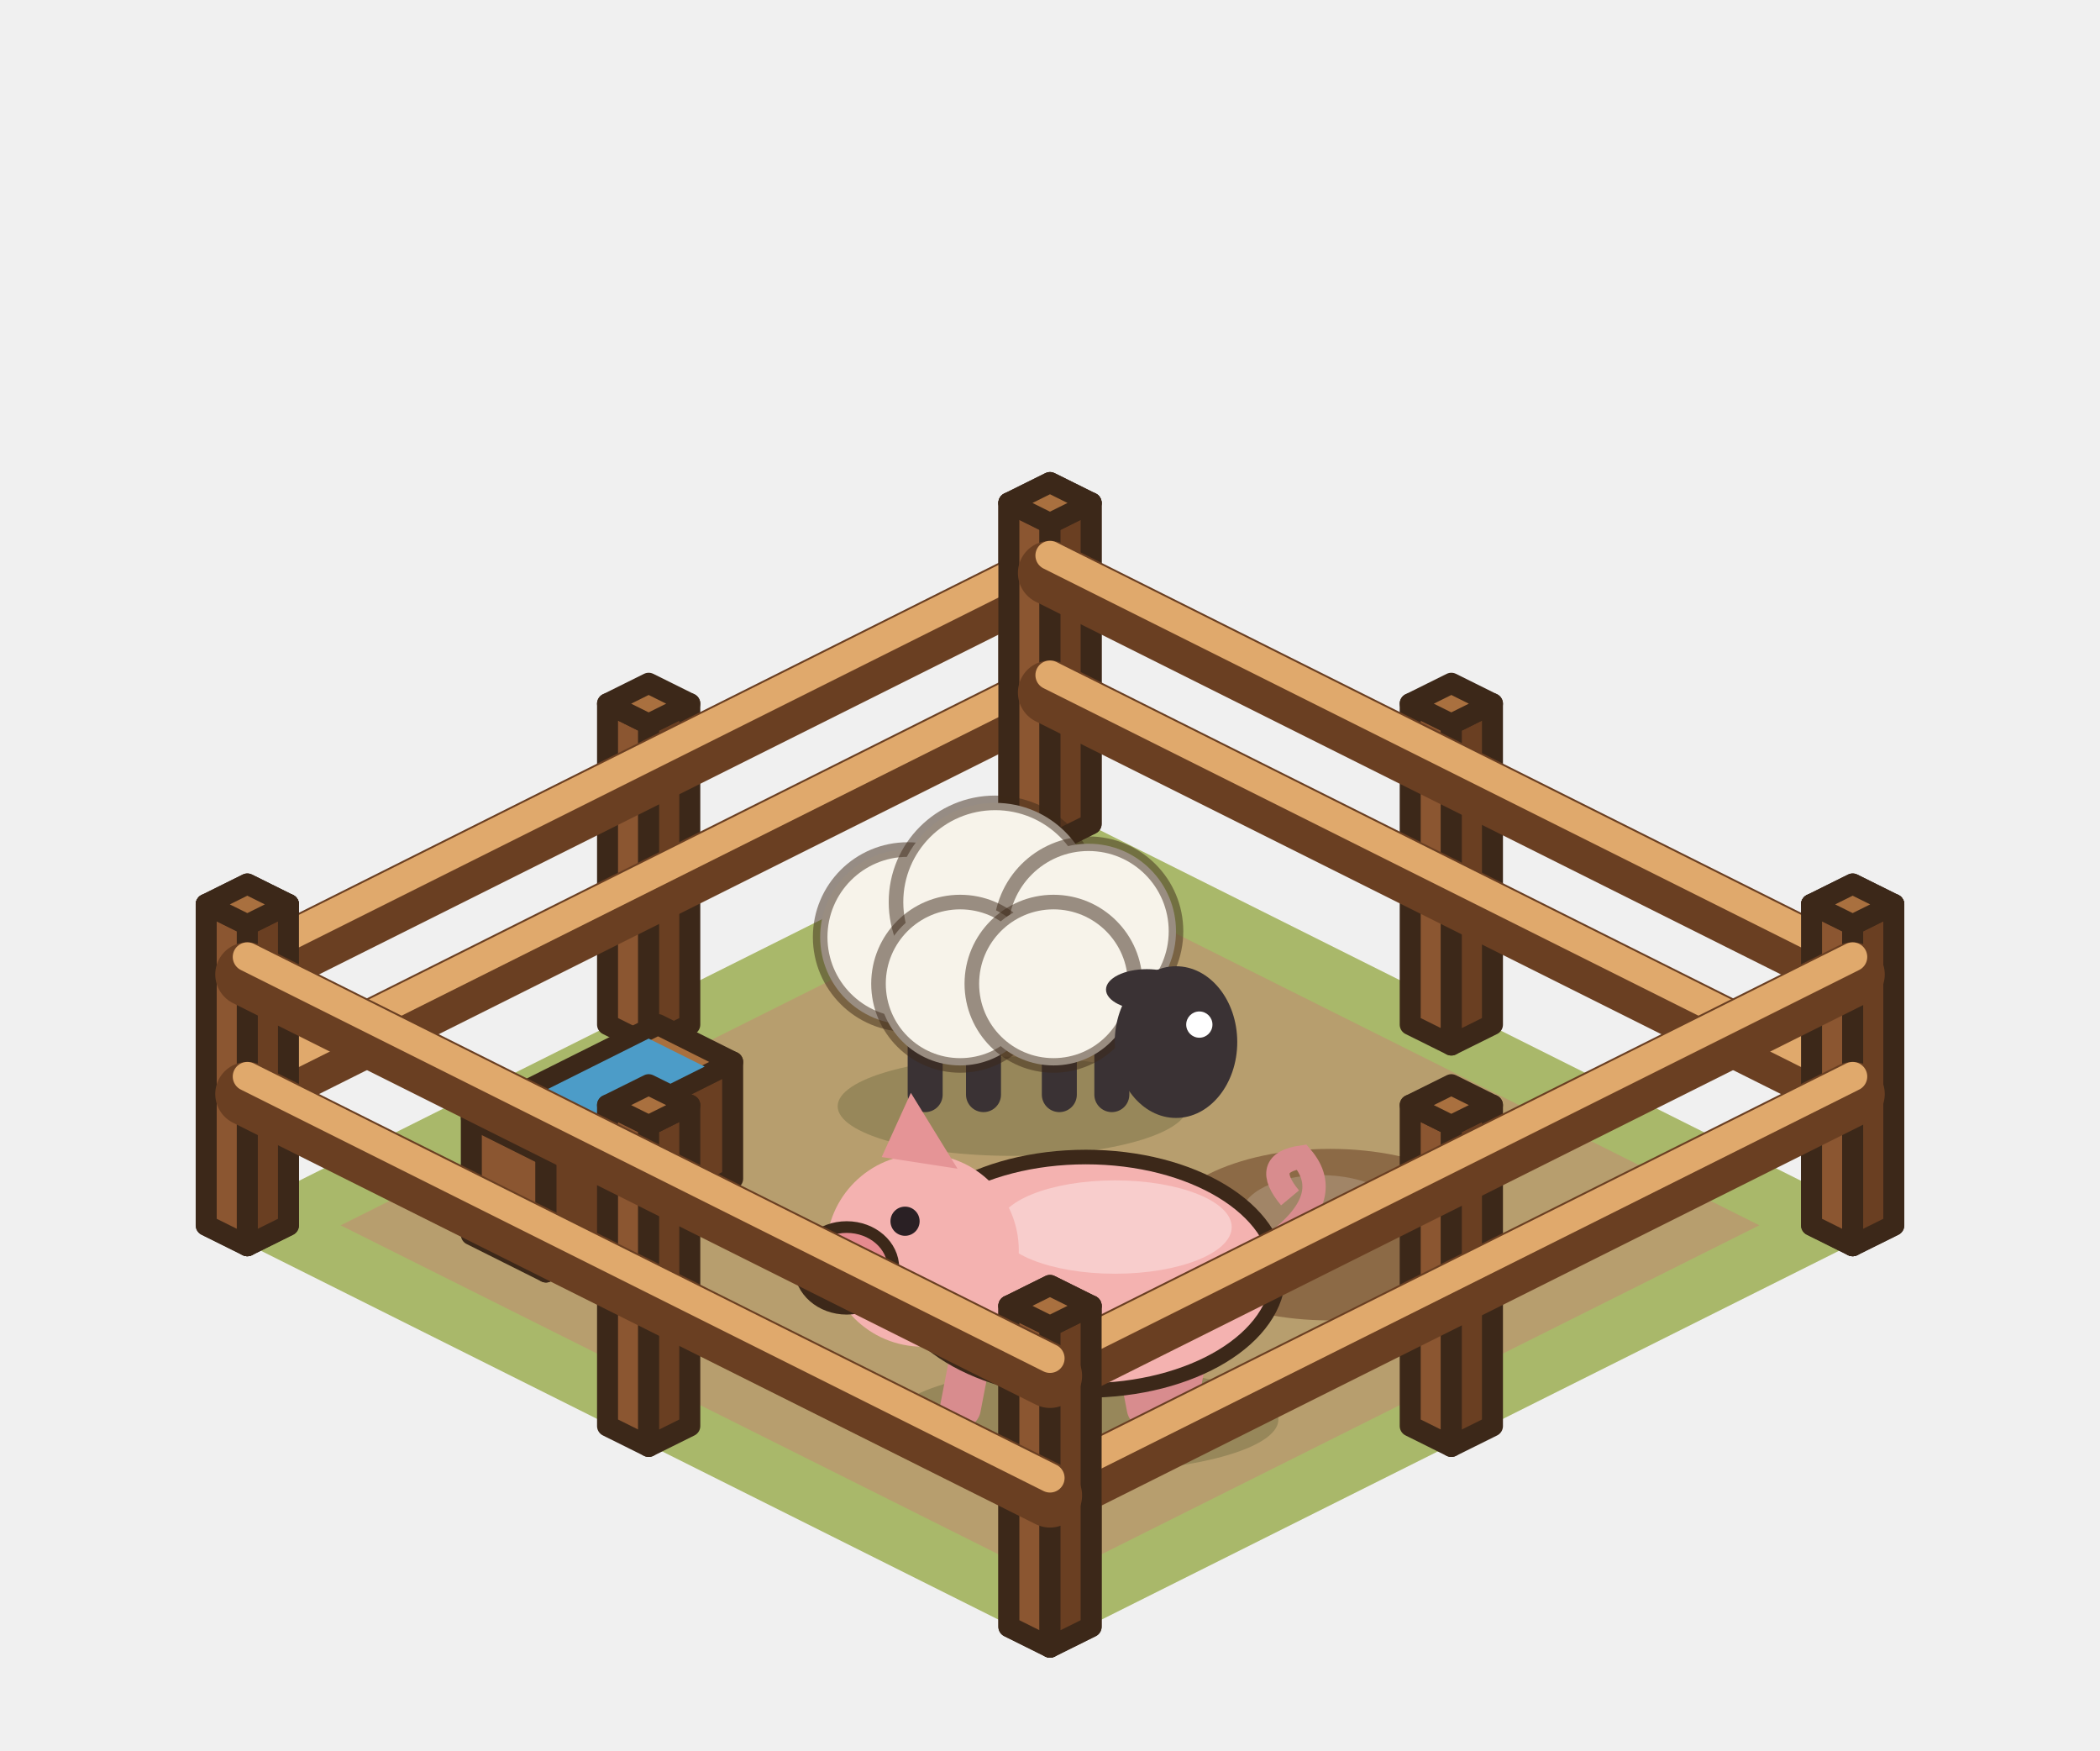
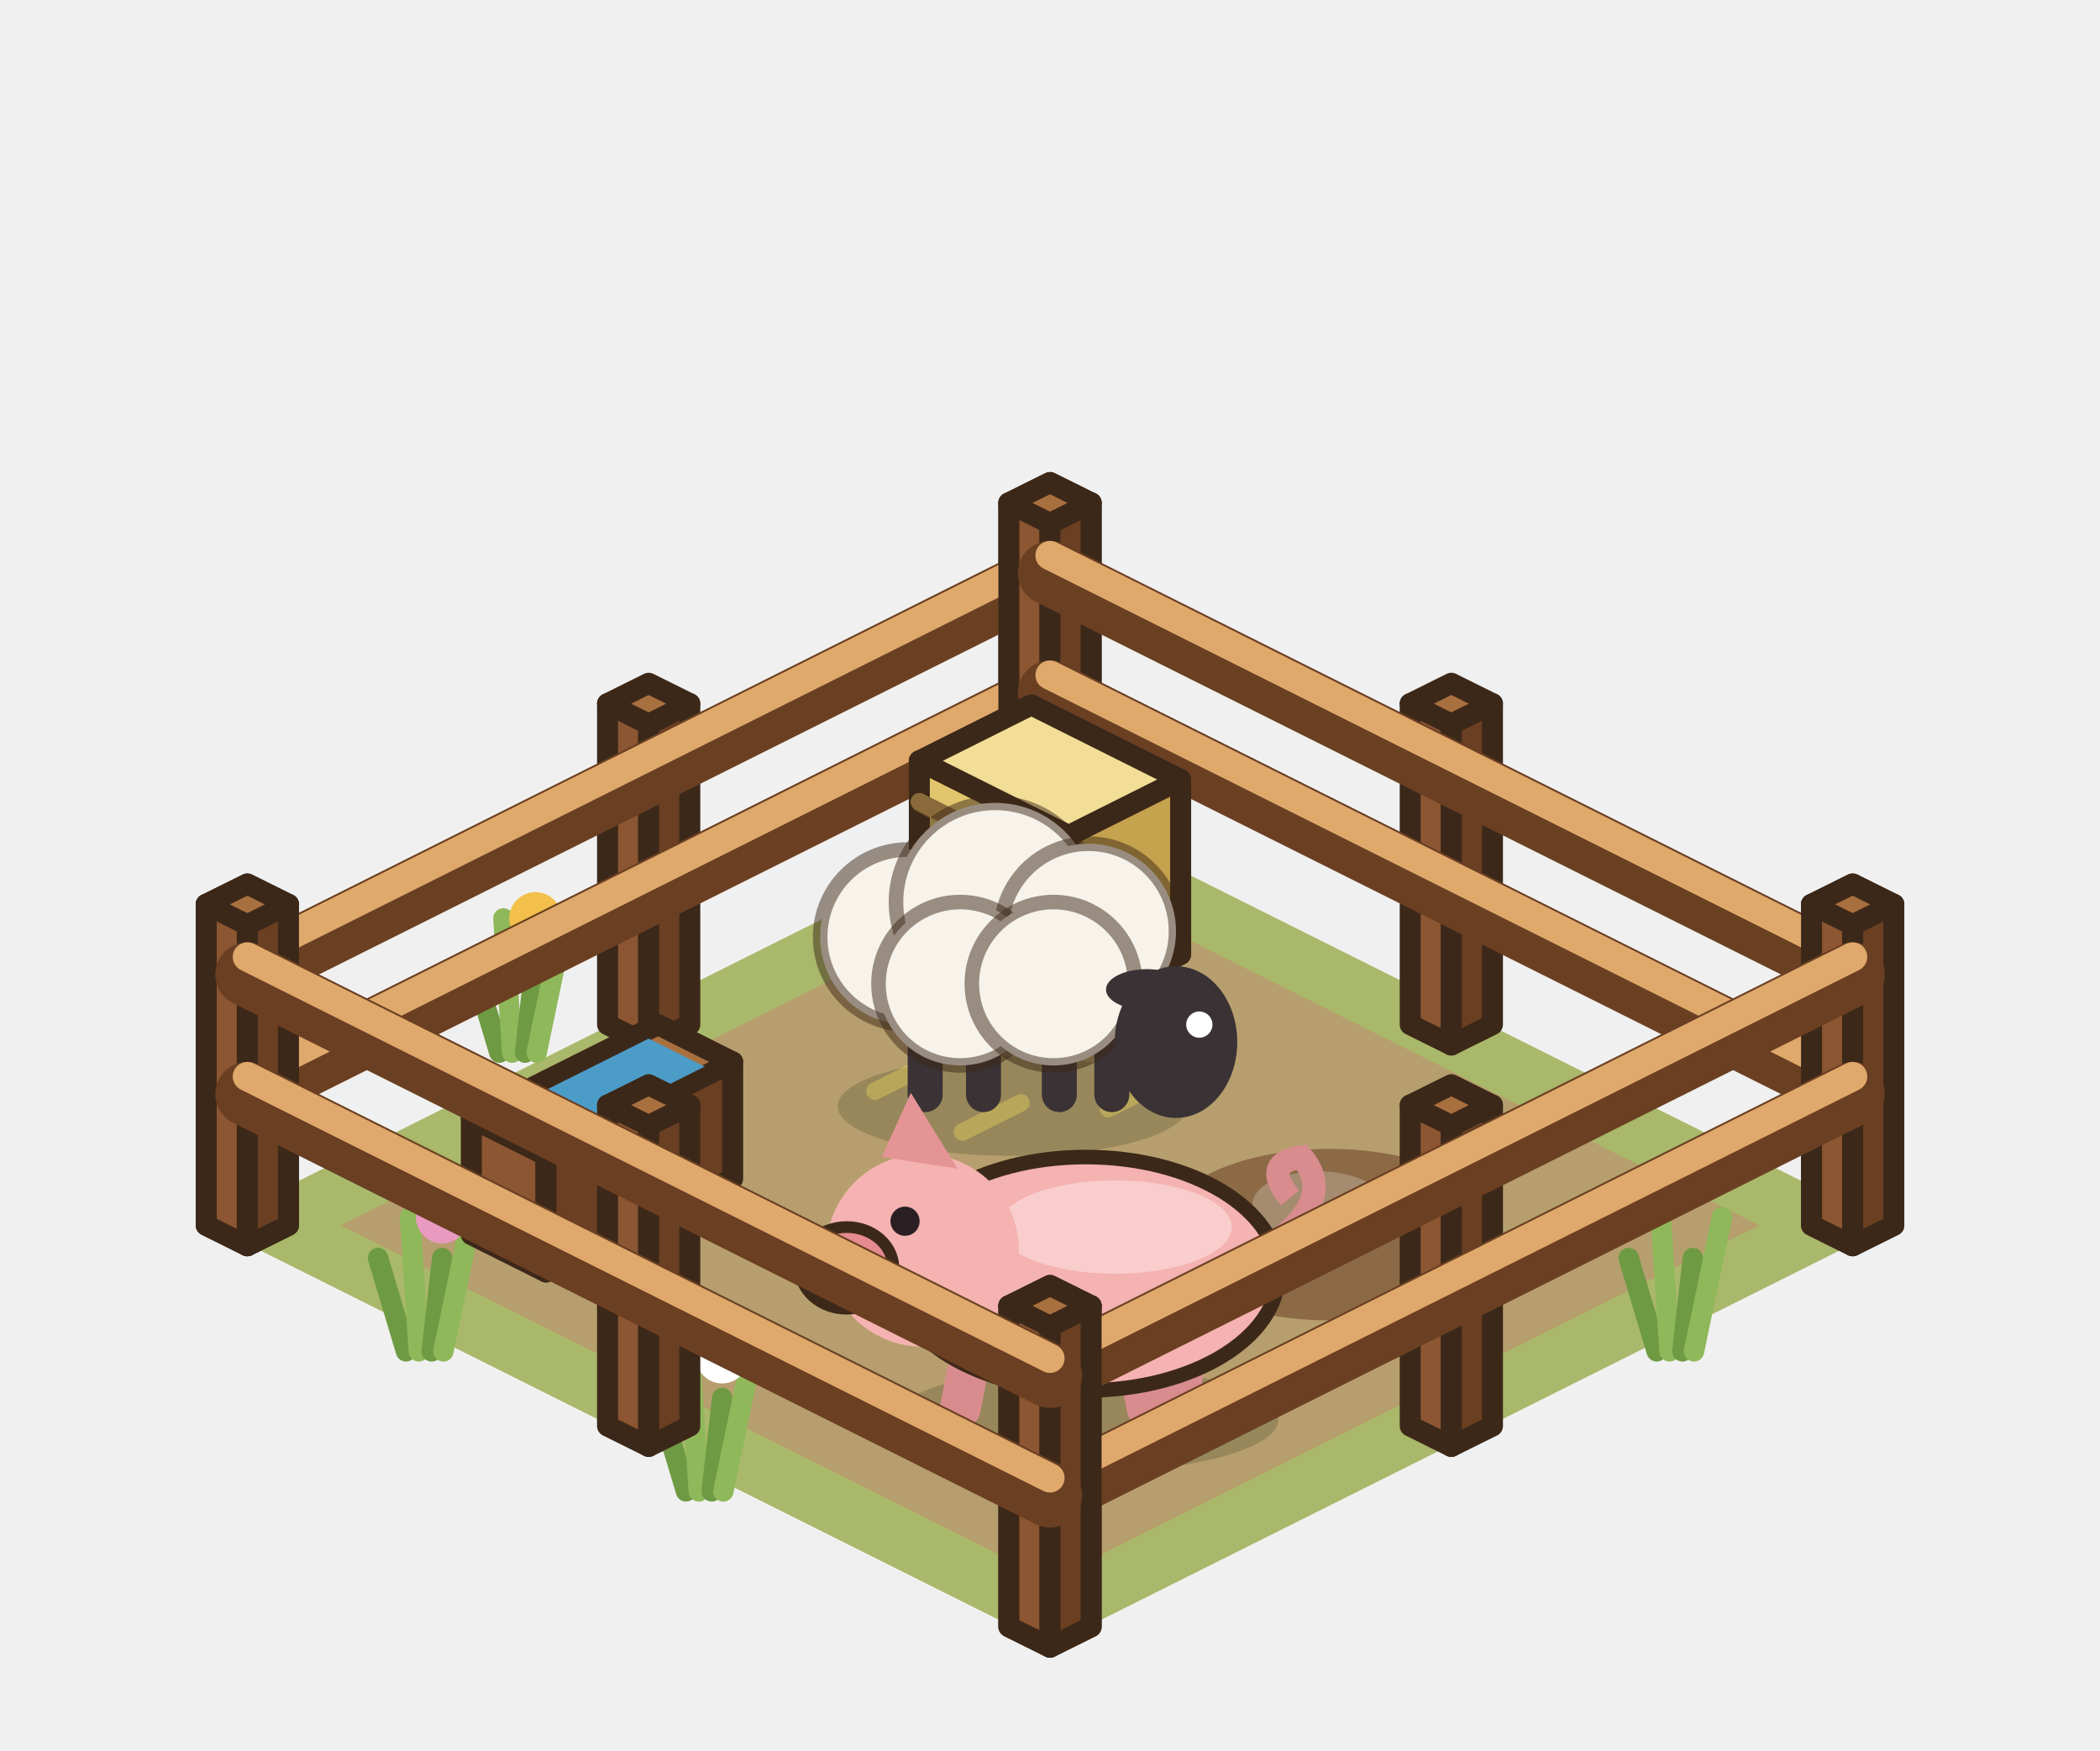
<svg xmlns="http://www.w3.org/2000/svg" width="90" height="75" viewBox="-45 -52.5 90 75">
  <g transform="scale(1.25)">
    <polygon points="0,-14.4 28.8,0 0,14.4 -28.8,0" fill="#A9B86A" />
    <polygon points="0,-12.16 24.32,0 0,12.16 -24.32,0" fill="#B79E6E" />
+     <line x1="-18.88" y1="-5.92" x2="-19.84" y2="-9.12" stroke="#6F9A44" stroke-width="0.7" stroke-linecap="round" />
+     <line x1="-18.44" y1="-5.92" x2="-18.74" y2="-10.52" stroke="#8FB85A" stroke-width="0.7" stroke-linecap="round" />
+     <line x1="-18" y1="-5.92" x2="-17.64" y2="-9.12" stroke="#6F9A44" stroke-width="0.7" stroke-linecap="round" />
+     <line x1="-17.6" y1="-5.92" x2="-16.64" y2="-10.52" stroke="#8FB85A" stroke-width="0.7" stroke-linecap="round" />
+     <circle cx="-17.64" cy="-10.52" r="0.9" fill="#F2C04B" />
+     <line x1="-12.48" y1="9.12" x2="-13.44" y2="5.92" stroke="#6F9A44" stroke-width="0.7" stroke-linecap="round" />
+     <line x1="-12.04" y1="9.12" x2="-12.34" y2="4.52" stroke="#8FB85A" stroke-width="0.7" stroke-linecap="round" />
+     <line x1="-11.6" y1="9.12" x2="-11.24" y2="5.92" stroke="#6F9A44" stroke-width="0.7" stroke-linecap="round" />
+     <line x1="-11.2" y1="9.12" x2="-10.24" y2="4.52" stroke="#8FB85A" stroke-width="0.7" stroke-linecap="round" />
+     <circle cx="-11.24" cy="4.52" r="0.9" fill="#FFFFFF" />
+     <line x1="20.8" y1="4.32" x2="19.84" y2="1.12" stroke="#6F9A44" stroke-width="0.7" stroke-linecap="round" />
+     <line x1="21.24" y1="4.32" x2="20.94" y2="-0.28" stroke="#8FB85A" stroke-width="0.7" stroke-linecap="round" />
+     <line x1="21.68" y1="4.32" x2="22.04" y2="1.12" stroke="#6F9A44" stroke-width="0.7" stroke-linecap="round" />
+     <line x1="22.08" y1="4.32" x2="23.04" y2="-0.28" stroke="#8FB85A" stroke-width="0.7" stroke-linecap="round" />
+     <line x1="-22.08" y1="4.32" x2="-23.04" y2="1.12" stroke="#6F9A44" stroke-width="0.7" stroke-linecap="round" />
+     <line x1="-21.64" y1="4.32" x2="-21.94" y2="-0.28" stroke="#8FB85A" stroke-width="0.7" stroke-linecap="round" />
+     <line x1="-21.2" y1="4.32" x2="-20.84" y2="1.12" stroke="#6F9A44" stroke-width="0.7" stroke-linecap="round" />
+     <line x1="-20.8" y1="4.32" x2="-19.84" y2="-0.28" stroke="#8FB85A" stroke-width="0.7" stroke-linecap="round" />
+     <circle cx="-20.84" cy="-0.28" r="0.9" fill="#E89AC0" />
    <polygon points="-28.93,0 -27.52,0.7 -27.52,-10.3 -28.93,-11" fill="#8B5631" stroke="#3C2819" stroke-width="0.72" stroke-linejoin="round" />
    <polygon points="-26.11,0 -27.52,0.7 -27.52,-10.3 -26.11,-11" fill="#6A3F22" stroke="#3C2819" stroke-width="0.72" stroke-linejoin="round" />
    <polygon points="-27.52,-11.7 -26.11,-11 -27.52,-10.3 -28.93,-11" fill="#A9703F" stroke="#3C2819" stroke-width="0.72" stroke-linejoin="round" />
    <polygon points="-15.17,-6.88 -13.76,-6.18 -13.76,-17.18 -15.17,-17.88" fill="#8B5631" stroke="#3C2819" stroke-width="0.72" stroke-linejoin="round" />
    <polygon points="-12.35,-6.88 -13.76,-6.18 -13.76,-17.18 -12.35,-17.88" fill="#6A3F22" stroke="#3C2819" stroke-width="0.72" stroke-linejoin="round" />
    <polygon points="-13.76,-18.58 -12.35,-17.88 -13.76,-17.18 -15.17,-17.88" fill="#A9703F" stroke="#3C2819" stroke-width="0.72" stroke-linejoin="round" />
    <polygon points="-1.41,-13.76 0,-13.06 0,-24.06 -1.41,-24.76" fill="#8B5631" stroke="#3C2819" stroke-width="0.72" stroke-linejoin="round" />
    <polygon points="1.41,-13.76 0,-13.06 0,-24.06 1.41,-24.76" fill="#6A3F22" stroke="#3C2819" stroke-width="0.72" stroke-linejoin="round" />
    <polygon points="0,-25.46 1.41,-24.76 0,-24.06 -1.41,-24.76" fill="#A9703F" stroke="#3C2819" stroke-width="0.72" stroke-linejoin="round" />
    <line x1="-27.52" y1="-4.5" x2="0" y2="-18.26" stroke="#6A3F22" stroke-width="2.2" stroke-linecap="round" />
    <line x1="-27.52" y1="-5.1" x2="0" y2="-18.86" stroke="#E0A96C" stroke-width="1" stroke-linecap="round" />
    <line x1="-27.52" y1="-8.6" x2="0" y2="-22.36" stroke="#6A3F22" stroke-width="2.2" stroke-linecap="round" />
    <line x1="-27.52" y1="-9.2" x2="0" y2="-22.96" stroke="#E0A96C" stroke-width="1" stroke-linecap="round" />
    <polygon points="-1.41,-13.76 0,-13.06 0,-24.06 -1.41,-24.76" fill="#8B5631" stroke="#3C2819" stroke-width="0.72" stroke-linejoin="round" />
    <polygon points="1.41,-13.76 0,-13.06 0,-24.06 1.41,-24.76" fill="#6A3F22" stroke="#3C2819" stroke-width="0.72" stroke-linejoin="round" />
    <polygon points="0,-25.46 1.41,-24.76 0,-24.06 -1.41,-24.76" fill="#A9703F" stroke="#3C2819" stroke-width="0.72" stroke-linejoin="round" />
    <polygon points="12.35,-6.88 13.76,-6.18 13.76,-17.18 12.35,-17.88" fill="#8B5631" stroke="#3C2819" stroke-width="0.72" stroke-linejoin="round" />
    <polygon points="15.17,-6.88 13.76,-6.18 13.76,-17.18 15.17,-17.88" fill="#6A3F22" stroke="#3C2819" stroke-width="0.72" stroke-linejoin="round" />
    <polygon points="13.76,-18.58 15.17,-17.88 13.76,-17.18 12.35,-17.88" fill="#A9703F" stroke="#3C2819" stroke-width="0.72" stroke-linejoin="round" />
    <polygon points="26.11,0 27.52,0.7 27.52,-10.3 26.11,-11" fill="#8B5631" stroke="#3C2819" stroke-width="0.72" stroke-linejoin="round" />
    <polygon points="28.93,0 27.52,0.7 27.52,-10.3 28.93,-11" fill="#6A3F22" stroke="#3C2819" stroke-width="0.72" stroke-linejoin="round" />
    <polygon points="27.52,-11.7 28.93,-11 27.52,-10.3 26.11,-11" fill="#A9703F" stroke="#3C2819" stroke-width="0.72" stroke-linejoin="round" />
    <line x1="0" y1="-18.26" x2="27.52" y2="-4.5" stroke="#6A3F22" stroke-width="2.2" stroke-linecap="round" />
    <line x1="0" y1="-18.86" x2="27.52" y2="-5.1" stroke="#E0A96C" stroke-width="1" stroke-linecap="round" />
    <line x1="0" y1="-22.36" x2="27.52" y2="-8.6" stroke="#6A3F22" stroke-width="2.2" stroke-linecap="round" />
    <line x1="0" y1="-22.96" x2="27.52" y2="-9.2" stroke="#E0A96C" stroke-width="1" stroke-linecap="round" />
+     <polygon points="-4.48,-9.92 0.64,-7.36 0.64,-13.36 -4.48,-15.92" fill="#E2C66E" stroke="#3C2819" stroke-width="0.72" stroke-linejoin="round" />
+     <polygon points="4.48,-9.28 0.64,-7.36 0.64,-13.36 4.48,-15.28" fill="#C4A24E" stroke="#3C2819" stroke-width="0.72" stroke-linejoin="round" />
+     <polygon points="-0.64,-17.84 4.48,-15.28 0.64,-13.36 -4.48,-15.92" fill="#F3DE97" stroke="#3C2819" stroke-width="0.72" stroke-linejoin="round" />
+     <line x1="-4.48" y1="-11.42" x2="0.64" y2="-8.86" stroke="rgba(160,120,50,.5)" stroke-width="0.5" stroke-linecap="round" />
+     <line x1="-4.48" y1="-12.92" x2="0.64" y2="-10.36" stroke="rgba(160,120,50,.5)" stroke-width="0.5" stroke-linecap="round" />
+     <line x1="-4.48" y1="-14.42" x2="0.64" y2="-11.86" stroke="rgba(160,120,50,.5)" stroke-width="0.5" stroke-linecap="round" />
+     <line x1="-4.48" y1="-11.92" x2="0.64" y2="-9.36" stroke="#8A6A3A" stroke-width="0.6" stroke-linecap="round" />
+     <line x1="-4.48" y1="-14.52" x2="0.64" y2="-11.96" stroke="#8A6A3A" stroke-width="0.6" stroke-linecap="round" />
+     <line x1="-6" y1="-4.6" x2="-4" y2="-5.6" stroke="#E2C66E" stroke-width="0.6" stroke-linecap="round" />
+     <line x1="-3" y1="-3.2" x2="-1" y2="-4.2" stroke="#E2C66E" stroke-width="0.6" stroke-linecap="round" />
+     <line x1="2" y1="-4" x2="4" y2="-5" stroke="#E2C66E" stroke-width="0.6" stroke-linecap="round" />
    <ellipse cx="9.6" cy="0.32" rx="5.88" ry="2.94" fill="#8C6A46" />
-     <ellipse cx="9.28" cy="-0.36" rx="2.72" ry="1.36" fill="rgba(255,255,255,.18)" />
+     <ellipse cx="9.2" cy="-0.72" rx="2.26" ry="1.13" fill="rgba(255,255,255,.22)" />
+     <circle cx="1.92" cy="-0.32" r="0.8" fill="#8C6A46" />
+     <circle cx="11.52" cy="3.84" r="0.8" fill="#8C6A46" />
+     <circle cx="6.4" cy="3.2" r="0.8" fill="#8C6A46" />
    <polygon points="-19.84,0.32 -17.28,1.6 -17.28,-2.4 -19.84,-3.68" fill="#8B5631" stroke="#3C2819" stroke-width="0.72" stroke-linejoin="round" />
    <polygon points="-10.88,-1.6 -17.28,1.6 -17.28,-2.4 -10.88,-5.6" fill="#6A3F22" stroke="#3C2819" stroke-width="0.72" stroke-linejoin="round" />
    <polygon points="-13.44,-6.88 -10.88,-5.6 -17.28,-2.4 -19.84,-3.68" fill="#A9703F" stroke="#3C2819" stroke-width="0.72" stroke-linejoin="round" />
    <polygon points="-13.76,-6.4 -11.84,-5.44 -16.96,-2.88 -18.88,-3.84" fill="#4C9CC8" />
    <ellipse cx="-1.28" cy="-4.08" rx="6" ry="1.7" fill="rgba(40,55,20,.22)" />
    <line x1="-4.28" y1="-6.88" x2="-4.28" y2="-4.48" stroke="#3A3234" stroke-width="1.2" stroke-linecap="round" />
    <line x1="-2.28" y1="-6.88" x2="-2.28" y2="-4.48" stroke="#3A3234" stroke-width="1.2" stroke-linecap="round" />
    <line x1="0.32" y1="-6.88" x2="0.32" y2="-4.48" stroke="#3A3234" stroke-width="1.2" stroke-linecap="round" />
    <line x1="2.12" y1="-6.88" x2="2.12" y2="-4.48" stroke="#3A3234" stroke-width="1.2" stroke-linecap="round" />
    <circle cx="-4.88" cy="-9.88" r="3" fill="#F7F3EA" stroke="rgba(60,40,25,.5)" stroke-width="0.5" />
    <circle cx="-1.88" cy="-11.08" r="3.4" fill="#F7F3EA" stroke="rgba(60,40,25,.5)" stroke-width="0.5" />
    <circle cx="1.32" cy="-10.08" r="3" fill="#F7F3EA" stroke="rgba(60,40,25,.5)" stroke-width="0.5" />
    <circle cx="-3.08" cy="-8.28" r="2.8" fill="#F7F3EA" stroke="rgba(60,40,25,.5)" stroke-width="0.5" />
    <circle cx="0.12" cy="-8.28" r="2.8" fill="#F7F3EA" stroke="rgba(60,40,25,.5)" stroke-width="0.5" />
    <ellipse cx="4.32" cy="-6.28" rx="2.1" ry="2.6" fill="#3A3234" />
    <ellipse cx="3.32" cy="-8.08" rx="1.4" ry="0.7" fill="#3A3234" />
    <circle cx="5.12" cy="-6.88" r="0.45" fill="#FFFFFF" />
    <ellipse cx="1.23" cy="6.66" rx="6.6" ry="1.8" fill="rgba(40,55,20,.22)" />
    <line x1="4.83" y1="3.66" x2="4.33" y2="6.26" stroke="#D88C8E" stroke-width="1.4" stroke-linecap="round" />
    <line x1="2.83" y1="3.66" x2="3.33" y2="6.26" stroke="#D88C8E" stroke-width="1.4" stroke-linecap="round" />
    <line x1="-0.77" y1="3.66" x2="-0.27" y2="6.26" stroke="#D88C8E" stroke-width="1.4" stroke-linecap="round" />
    <line x1="-2.57" y1="3.66" x2="-3.07" y2="6.26" stroke="#D88C8E" stroke-width="1.4" stroke-linecap="round" />
    <ellipse cx="1.23" cy="1.66" rx="6.6" ry="4" fill="#F4B2B0" stroke="#3C2819" stroke-width="0.5" />
    <ellipse cx="2.23" cy="0.06" rx="4" ry="1.6" fill="rgba(255,255,255,.35)" />
    <path d="M7.63,0.66 q2.2,-1.6 1,-3 q-1.4,0.2 -0.4,1.4" stroke="#D88C8E" stroke-width="0.8" fill="none" />
    <circle cx="-4.37" cy="0.86" r="3.3" fill="#F4B2B0" />
    <path d="M-3.17,-1.94 l-1.6,-2.6 l-1,2.2 Z" fill="#E59496" />
    <ellipse cx="-6.97" cy="1.46" rx="1.6" ry="1.4" fill="#E58A8F" stroke="#3C2819" stroke-width="0.4" />
    <circle cx="-6.77" cy="1.26" r="0.35" fill="#7A3A3E" />
    <circle cx="-7.37" cy="1.66" r="0.35" fill="#7A3A3E" />
    <circle cx="-4.97" cy="-0.14" r="0.5" fill="#2A2024" />
    <polygon points="26.11,0 27.52,0.7 27.52,-10.3 26.11,-11" fill="#8B5631" stroke="#3C2819" stroke-width="0.72" stroke-linejoin="round" />
    <polygon points="28.93,0 27.52,0.7 27.52,-10.3 28.93,-11" fill="#6A3F22" stroke="#3C2819" stroke-width="0.72" stroke-linejoin="round" />
    <polygon points="27.52,-11.7 28.93,-11 27.52,-10.3 26.11,-11" fill="#A9703F" stroke="#3C2819" stroke-width="0.72" stroke-linejoin="round" />
    <polygon points="12.35,6.88 13.76,7.58 13.76,-3.42 12.35,-4.12" fill="#8B5631" stroke="#3C2819" stroke-width="0.72" stroke-linejoin="round" />
    <polygon points="15.17,6.88 13.76,7.58 13.76,-3.42 15.17,-4.12" fill="#6A3F22" stroke="#3C2819" stroke-width="0.72" stroke-linejoin="round" />
    <polygon points="13.76,-4.82 15.17,-4.12 13.76,-3.42 12.35,-4.12" fill="#A9703F" stroke="#3C2819" stroke-width="0.72" stroke-linejoin="round" />
    <polygon points="-1.41,13.76 0,14.46 0,3.46 -1.41,2.76" fill="#8B5631" stroke="#3C2819" stroke-width="0.72" stroke-linejoin="round" />
    <polygon points="1.41,13.76 0,14.46 0,3.46 1.41,2.76" fill="#6A3F22" stroke="#3C2819" stroke-width="0.72" stroke-linejoin="round" />
    <polygon points="0,2.06 1.41,2.76 0,3.46 -1.41,2.76" fill="#A9703F" stroke="#3C2819" stroke-width="0.72" stroke-linejoin="round" />
    <line x1="27.52" y1="-4.5" x2="0" y2="9.26" stroke="#6A3F22" stroke-width="2.2" stroke-linecap="round" />
    <line x1="27.52" y1="-5.1" x2="0" y2="8.66" stroke="#E0A96C" stroke-width="1" stroke-linecap="round" />
    <line x1="27.52" y1="-8.6" x2="0" y2="5.16" stroke="#6A3F22" stroke-width="2.2" stroke-linecap="round" />
    <line x1="27.52" y1="-9.2" x2="0" y2="4.56" stroke="#E0A96C" stroke-width="1" stroke-linecap="round" />
    <polygon points="-1.41,13.76 0,14.46 0,3.46 -1.41,2.76" fill="#8B5631" stroke="#3C2819" stroke-width="0.72" stroke-linejoin="round" />
    <polygon points="1.41,13.76 0,14.46 0,3.46 1.41,2.76" fill="#6A3F22" stroke="#3C2819" stroke-width="0.72" stroke-linejoin="round" />
    <polygon points="0,2.06 1.41,2.76 0,3.46 -1.41,2.76" fill="#A9703F" stroke="#3C2819" stroke-width="0.72" stroke-linejoin="round" />
    <polygon points="-15.17,6.88 -13.76,7.58 -13.76,-3.42 -15.17,-4.12" fill="#8B5631" stroke="#3C2819" stroke-width="0.72" stroke-linejoin="round" />
    <polygon points="-12.35,6.88 -13.76,7.58 -13.76,-3.42 -12.35,-4.12" fill="#6A3F22" stroke="#3C2819" stroke-width="0.72" stroke-linejoin="round" />
    <polygon points="-13.76,-4.82 -12.35,-4.12 -13.76,-3.42 -15.17,-4.12" fill="#A9703F" stroke="#3C2819" stroke-width="0.72" stroke-linejoin="round" />
    <polygon points="-28.93,0 -27.52,0.7 -27.52,-10.3 -28.93,-11" fill="#8B5631" stroke="#3C2819" stroke-width="0.72" stroke-linejoin="round" />
    <polygon points="-26.11,0 -27.52,0.7 -27.52,-10.3 -26.11,-11" fill="#6A3F22" stroke="#3C2819" stroke-width="0.72" stroke-linejoin="round" />
    <polygon points="-27.52,-11.7 -26.11,-11 -27.52,-10.3 -28.93,-11" fill="#A9703F" stroke="#3C2819" stroke-width="0.72" stroke-linejoin="round" />
    <line x1="0" y1="9.26" x2="-27.52" y2="-4.5" stroke="#6A3F22" stroke-width="2.2" stroke-linecap="round" />
    <line x1="0" y1="8.66" x2="-27.52" y2="-5.1" stroke="#E0A96C" stroke-width="1" stroke-linecap="round" />
    <line x1="0" y1="5.16" x2="-27.52" y2="-8.6" stroke="#6A3F22" stroke-width="2.2" stroke-linecap="round" />
    <line x1="0" y1="4.56" x2="-27.52" y2="-9.2" stroke="#E0A96C" stroke-width="1" stroke-linecap="round" />
  </g>
</svg>
